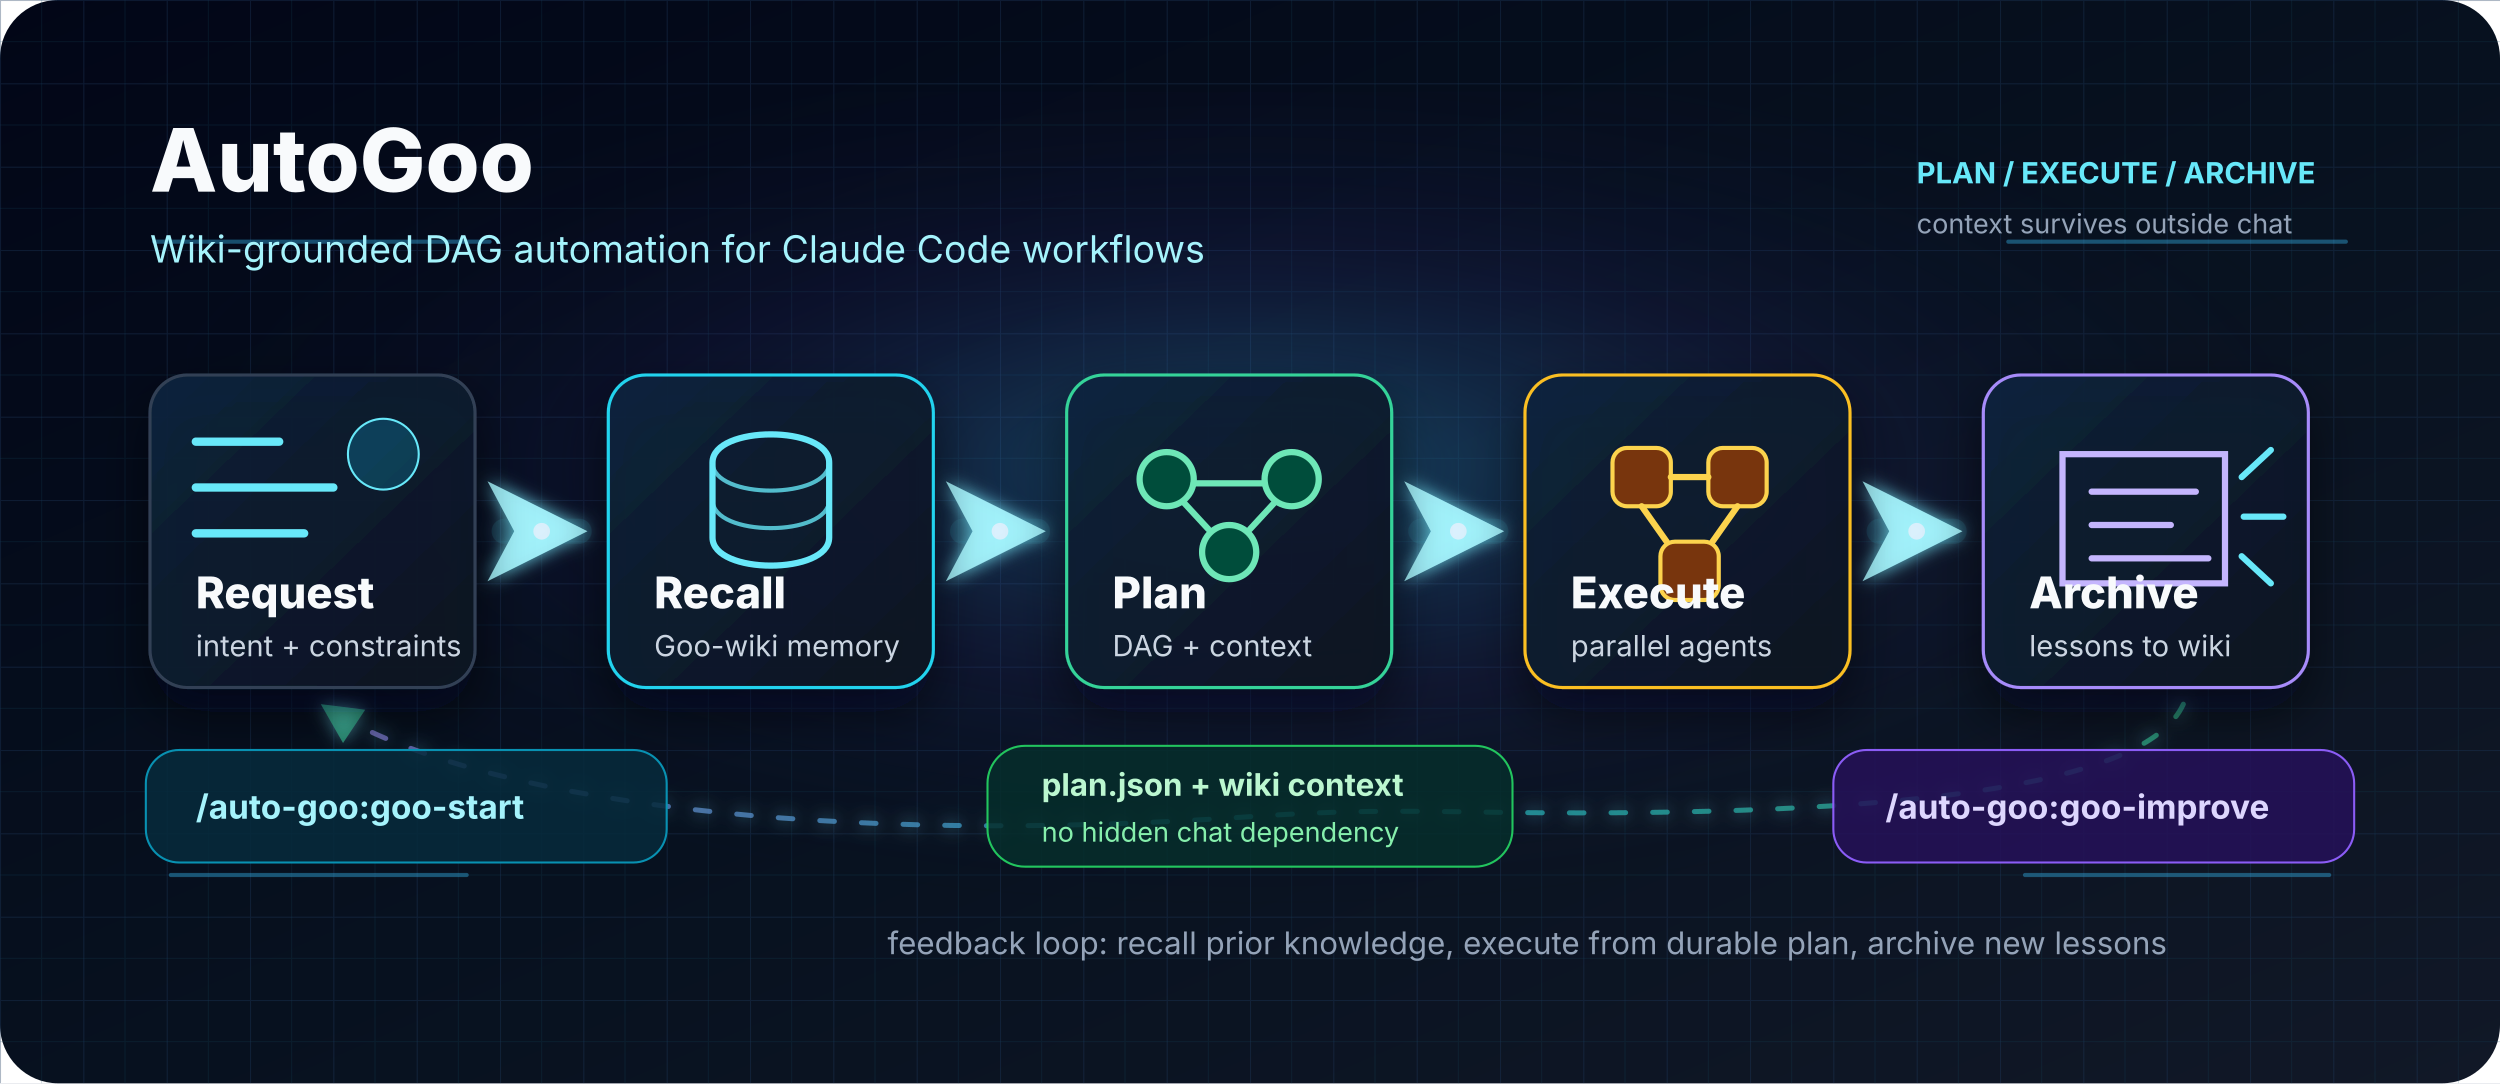
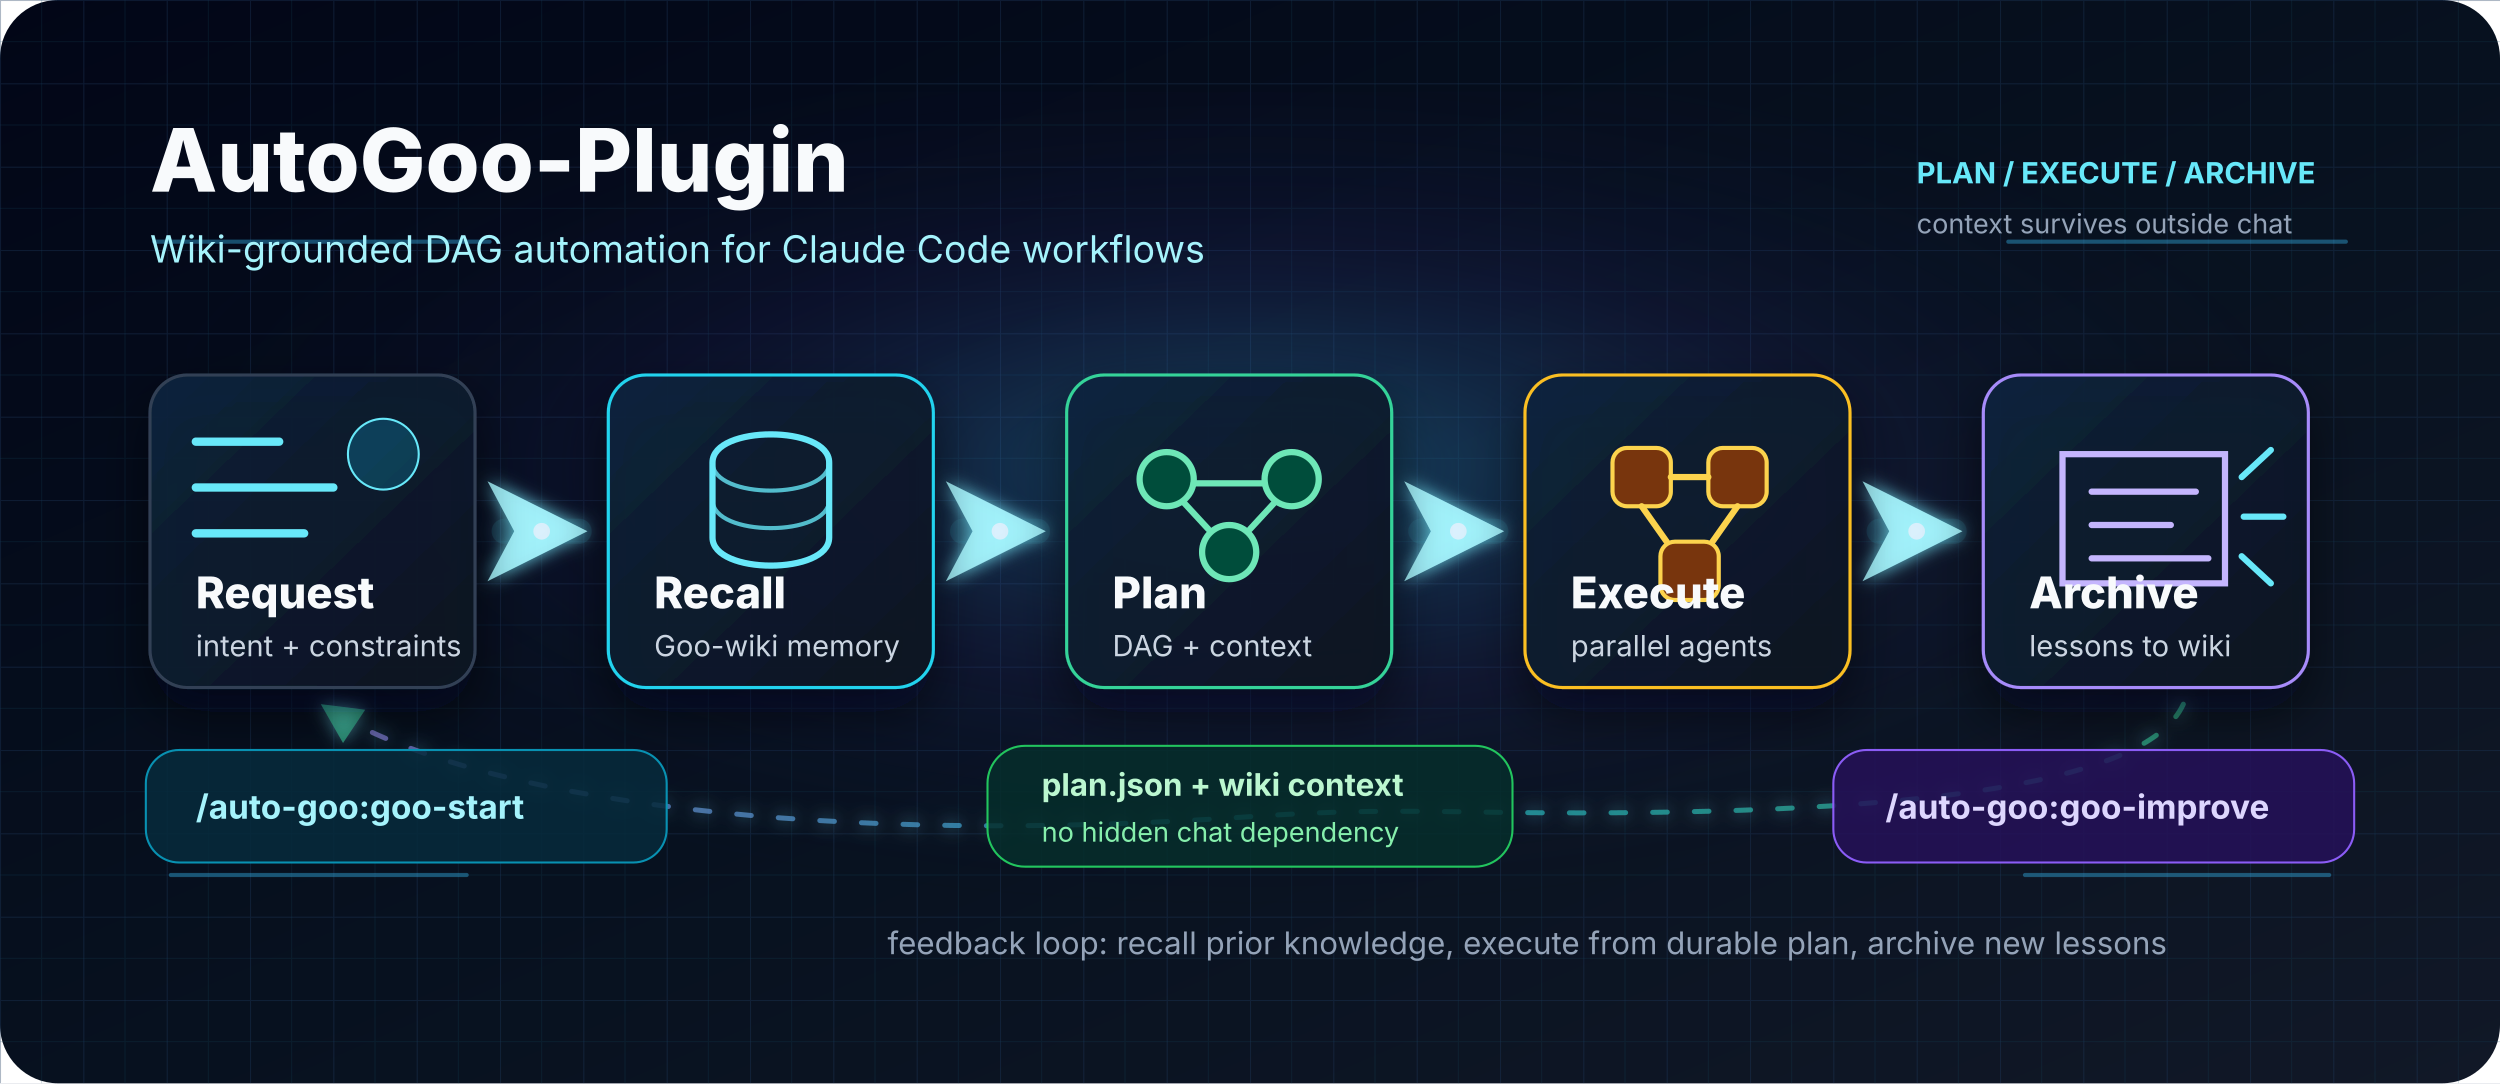
<svg xmlns="http://www.w3.org/2000/svg" width="1200" height="520" viewBox="0 0 1200 520" fill="none" role="img" aria-labelledby="title desc">
  <defs>
    <linearGradient id="bg" x1="0" x2="1" y1="0" y2="1">
      <stop offset="0" stop-color="#020617" />
      <stop offset="0.52" stop-color="#07111F" />
      <stop offset="1" stop-color="#111827" />
    </linearGradient>
    <linearGradient id="panel" x1="0" x2="1" y1="0" y2="1">
      <stop offset="0" stop-color="#0F253E" stop-opacity="0.92" />
      <stop offset="1" stop-color="#08111F" stop-opacity="0.94" />
    </linearGradient>
    <linearGradient id="cyanLine" x1="0" x2="1" y1="0" y2="0">
      <stop offset="0" stop-color="#22D3EE" />
      <stop offset="0.5" stop-color="#38BDF8" />
      <stop offset="1" stop-color="#818CF8" />
    </linearGradient>
    <linearGradient id="loopLine" x1="0" x2="1" y1="0" y2="0">
      <stop offset="0" stop-color="#A78BFA" />
      <stop offset="0.5" stop-color="#22D3EE" />
      <stop offset="1" stop-color="#34D399" />
    </linearGradient>
    <radialGradient id="coreGlow" cx="50%" cy="45%" r="55%">
      <stop offset="0" stop-color="#38BDF8" stop-opacity="0.32" />
      <stop offset="0.5" stop-color="#312E81" stop-opacity="0.16" />
      <stop offset="1" stop-color="#020617" stop-opacity="0" />
    </radialGradient>
    <pattern id="grid" width="40" height="40" patternUnits="userSpaceOnUse">
      <path d="M40 0H0V40" stroke="#1E3A5F" stroke-width="1" stroke-opacity="0.5" />
      <path d="M20 0V40M0 20H40" stroke="#164E63" stroke-width="0.5" stroke-opacity="0.28" />
    </pattern>
    <filter id="glow" x="-50%" y="-50%" width="200%" height="200%">
      <feGaussianBlur stdDeviation="4" result="blur" />
      <feColorMatrix in="blur" type="matrix" values="0 0 0 0 0.2 0 0 0 0 0.85 0 0 0 0 1 0 0 0 0.9 0" />
      <feMerge>
        <feMergeNode />
        <feMergeNode in="SourceGraphic" />
      </feMerge>
    </filter>
    <filter id="softShadow" x="-30%" y="-30%" width="160%" height="160%">
      <feDropShadow dx="0" dy="12" stdDeviation="12" flood-color="#020617" flood-opacity="0.55" />
    </filter>
    <marker id="flowArrow" markerWidth="16" markerHeight="16" refX="13" refY="8" orient="auto">
      <path d="M2 2L14 8L2 14L5.2 8L2 2Z" fill="#A5F3FC" />
    </marker>
    <marker id="loopArrow" markerWidth="12" markerHeight="12" refX="10" refY="6" orient="auto">
      <path d="M2 2L10 6L2 10V2Z" fill="#34D399" />
    </marker>
  </defs>
  <rect width="1200" height="520" rx="28" fill="url(#bg)" />
  <rect width="1200" height="520" fill="url(#grid)" opacity="0.72" />
  <rect x="90" y="44" width="1020" height="400" fill="url(#coreGlow)" />
  <path d="M74 116H235M964 116H1126M82 420H224M972 420H1118" stroke="#38BDF8" stroke-width="2" stroke-linecap="round" opacity="0.38" />
  <g font-family="Inter, Arial, sans-serif">
-     <text x="72" y="92" fill="#F8FAFC" font-size="42" font-weight="800" letter-spacing="0">AutoGoo</text>
+     <text x="72" y="92" fill="#F8FAFC" font-size="42" font-weight="800" letter-spacing="0">AutoGoo-Plugin</text>
    <text x="72" y="126" fill="#A5F3FC" font-size="18">Wiki-grounded DAG automation for Claude Code workflows</text>
    <text x="920" y="88" fill="#67E8F9" font-size="14" font-weight="700">PLAN / EXECUTE / ARCHIVE</text>
    <text x="920" y="112" fill="#94A3B8" font-size="13">context survives outside chat</text>
  </g>
  <g filter="url(#glow)">
    <g opacity="0.94">
      <path d="M242 255H278" stroke="#0E7490" stroke-width="12" stroke-linecap="round" opacity="0.22" />
      <path d="M462 255H498" stroke="#0E7490" stroke-width="12" stroke-linecap="round" opacity="0.22" />
      <path d="M682 255H718" stroke="#0E7490" stroke-width="12" stroke-linecap="round" opacity="0.22" />
      <path d="M902 255H938" stroke="#0E7490" stroke-width="12" stroke-linecap="round" opacity="0.22" />
      <path d="M242 255H278" stroke="url(#cyanLine)" stroke-width="4" stroke-linecap="round" marker-end="url(#flowArrow)" />
      <path d="M462 255H498" stroke="url(#cyanLine)" stroke-width="4" stroke-linecap="round" marker-end="url(#flowArrow)" />
      <path d="M682 255H718" stroke="url(#cyanLine)" stroke-width="4" stroke-linecap="round" marker-end="url(#flowArrow)" />
      <path d="M902 255H938" stroke="url(#cyanLine)" stroke-width="4" stroke-linecap="round" marker-end="url(#flowArrow)" />
      <circle cx="260" cy="255" r="4" fill="#E0F2FE" />
      <circle cx="480" cy="255" r="4" fill="#E0F2FE" />
      <circle cx="700" cy="255" r="4" fill="#E0F2FE" />
      <circle cx="920" cy="255" r="4" fill="#E0F2FE" />
    </g>
    <path d="M1048 338C1030 378 910 392 724 390C666 389 644 389 600 392C402 406 226 386 154 338" stroke="url(#loopLine)" stroke-width="2.4" stroke-dasharray="7 13" stroke-linecap="round" opacity="0.58" marker-end="url(#loopArrow)" />
  </g>
  <g font-family="Inter, Arial, sans-serif" filter="url(#softShadow)">
    <g>
      <rect x="72" y="180" width="156" height="150" rx="18" fill="url(#panel)" stroke="#334155" stroke-width="1.5" />
      <path d="M94 212H134M94 234H160M94 256H146" stroke="#67E8F9" stroke-width="4" stroke-linecap="round" />
      <circle cx="184" cy="218" r="17" fill="#0E7490" fill-opacity="0.42" stroke="#67E8F9" />
      <text x="94" y="292" fill="#F8FAFC" font-size="21" font-weight="800">Request</text>
      <text x="94" y="315" fill="#CBD5E1" font-size="14">intent + constraints</text>
    </g>
    <g>
      <rect x="292" y="180" width="156" height="150" rx="18" fill="url(#panel)" stroke="#22D3EE" stroke-width="1.5" />
      <path d="M342 222C342 204 398 204 398 222V258C398 276 342 276 342 258V222Z" stroke="#67E8F9" stroke-width="3" />
      <path d="M342 222C342 240 398 240 398 222M342 240C342 258 398 258 398 240" stroke="#67E8F9" stroke-width="2" opacity="0.78" />
      <text x="314" y="292" fill="#F8FAFC" font-size="21" font-weight="800">Recall</text>
      <text x="314" y="315" fill="#CBD5E1" font-size="14">Goo-wiki memory</text>
    </g>
    <g>
      <rect x="512" y="180" width="156" height="150" rx="18" fill="url(#panel)" stroke="#34D399" stroke-width="1.5" />
      <circle cx="560" cy="230" r="13" fill="#064E3B" stroke="#6EE7B7" stroke-width="3" />
      <circle cx="620" cy="230" r="13" fill="#064E3B" stroke="#6EE7B7" stroke-width="3" />
      <circle cx="590" cy="265" r="13" fill="#064E3B" stroke="#6EE7B7" stroke-width="3" />
      <path d="M573 232H607M568 241L580 254M612 241L600 254" stroke="#6EE7B7" stroke-width="3" stroke-linecap="round" />
      <text x="534" y="292" fill="#F8FAFC" font-size="21" font-weight="800">Plan</text>
      <text x="534" y="315" fill="#CBD5E1" font-size="14">DAG + context</text>
    </g>
    <g>
      <rect x="732" y="180" width="156" height="150" rx="18" fill="url(#panel)" stroke="#FBBF24" stroke-width="1.5" />
      <rect x="774" y="215" width="28" height="28" rx="7" fill="#78350F" stroke="#FCD34D" stroke-width="2" />
      <rect x="820" y="215" width="28" height="28" rx="7" fill="#78350F" stroke="#FCD34D" stroke-width="2" />
      <rect x="797" y="260" width="28" height="28" rx="7" fill="#78350F" stroke="#FCD34D" stroke-width="2" />
      <path d="M802 229H820M788 243L800 260M834 243L822 260" stroke="#FCD34D" stroke-width="3" stroke-linecap="round" />
      <text x="754" y="292" fill="#F8FAFC" font-size="21" font-weight="800">Execute</text>
      <text x="754" y="315" fill="#CBD5E1" font-size="14">parallel agents</text>
    </g>
    <g>
      <rect x="952" y="180" width="156" height="150" rx="18" fill="url(#panel)" stroke="#A78BFA" stroke-width="1.5" />
      <path d="M990 218H1068V280H990V218Z" stroke="#C4B5FD" stroke-width="3" />
      <path d="M1004 236H1054M1004 252H1042M1004 268H1060" stroke="#C4B5FD" stroke-width="3" stroke-linecap="round" />
      <path d="M1076 229L1090 216M1077 248H1096M1076 267L1090 280" stroke="#67E8F9" stroke-width="3" stroke-linecap="round" />
      <text x="974" y="292" fill="#F8FAFC" font-size="21" font-weight="800">Archive</text>
      <text x="974" y="315" fill="#CBD5E1" font-size="14">lessons to wiki</text>
    </g>
  </g>
  <g font-family="Inter, Arial, sans-serif">
    <rect x="70" y="360" width="250" height="54" rx="16" fill="#062A3C" fill-opacity="0.86" stroke="#0891B2" />
    <text x="94" y="393" fill="#A5F3FC" font-size="16" font-weight="700">/auto-goo:goo-start</text>
    <rect x="474" y="358" width="252" height="58" rx="18" fill="#052E2B" fill-opacity="0.84" stroke="#22C55E" />
    <text x="500" y="382" fill="#BBF7D0" font-size="15" font-weight="700">plan.json + wiki context</text>
    <text x="500" y="404" fill="#86EFAC" font-size="13">no hidden chat dependency</text>
    <rect x="880" y="360" width="250" height="54" rx="16" fill="#25115A" fill-opacity="0.84" stroke="#8B5CF6" />
    <text x="905" y="393" fill="#DDD6FE" font-size="16" font-weight="700">/auto-goo:goo-improve</text>
    <text x="426" y="458" fill="#94A3B8" font-size="15">feedback loop: recall prior knowledge, execute from durable plan, archive new lessons</text>
  </g>
</svg>
